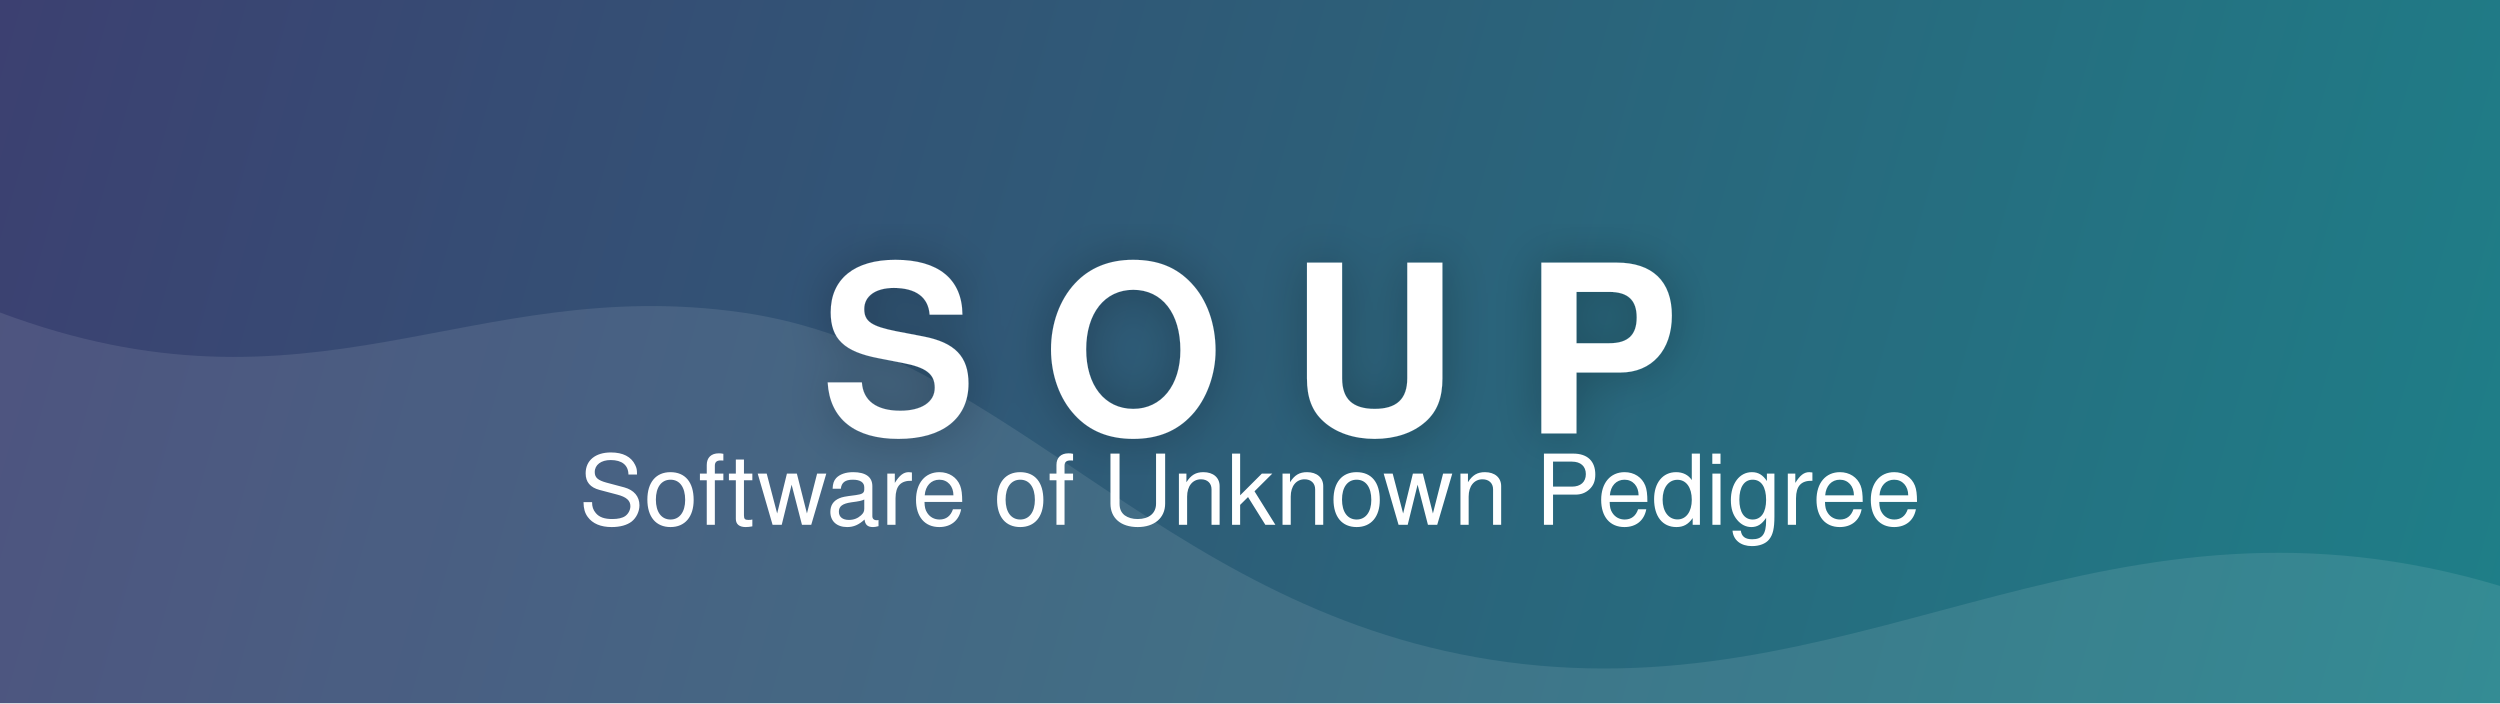
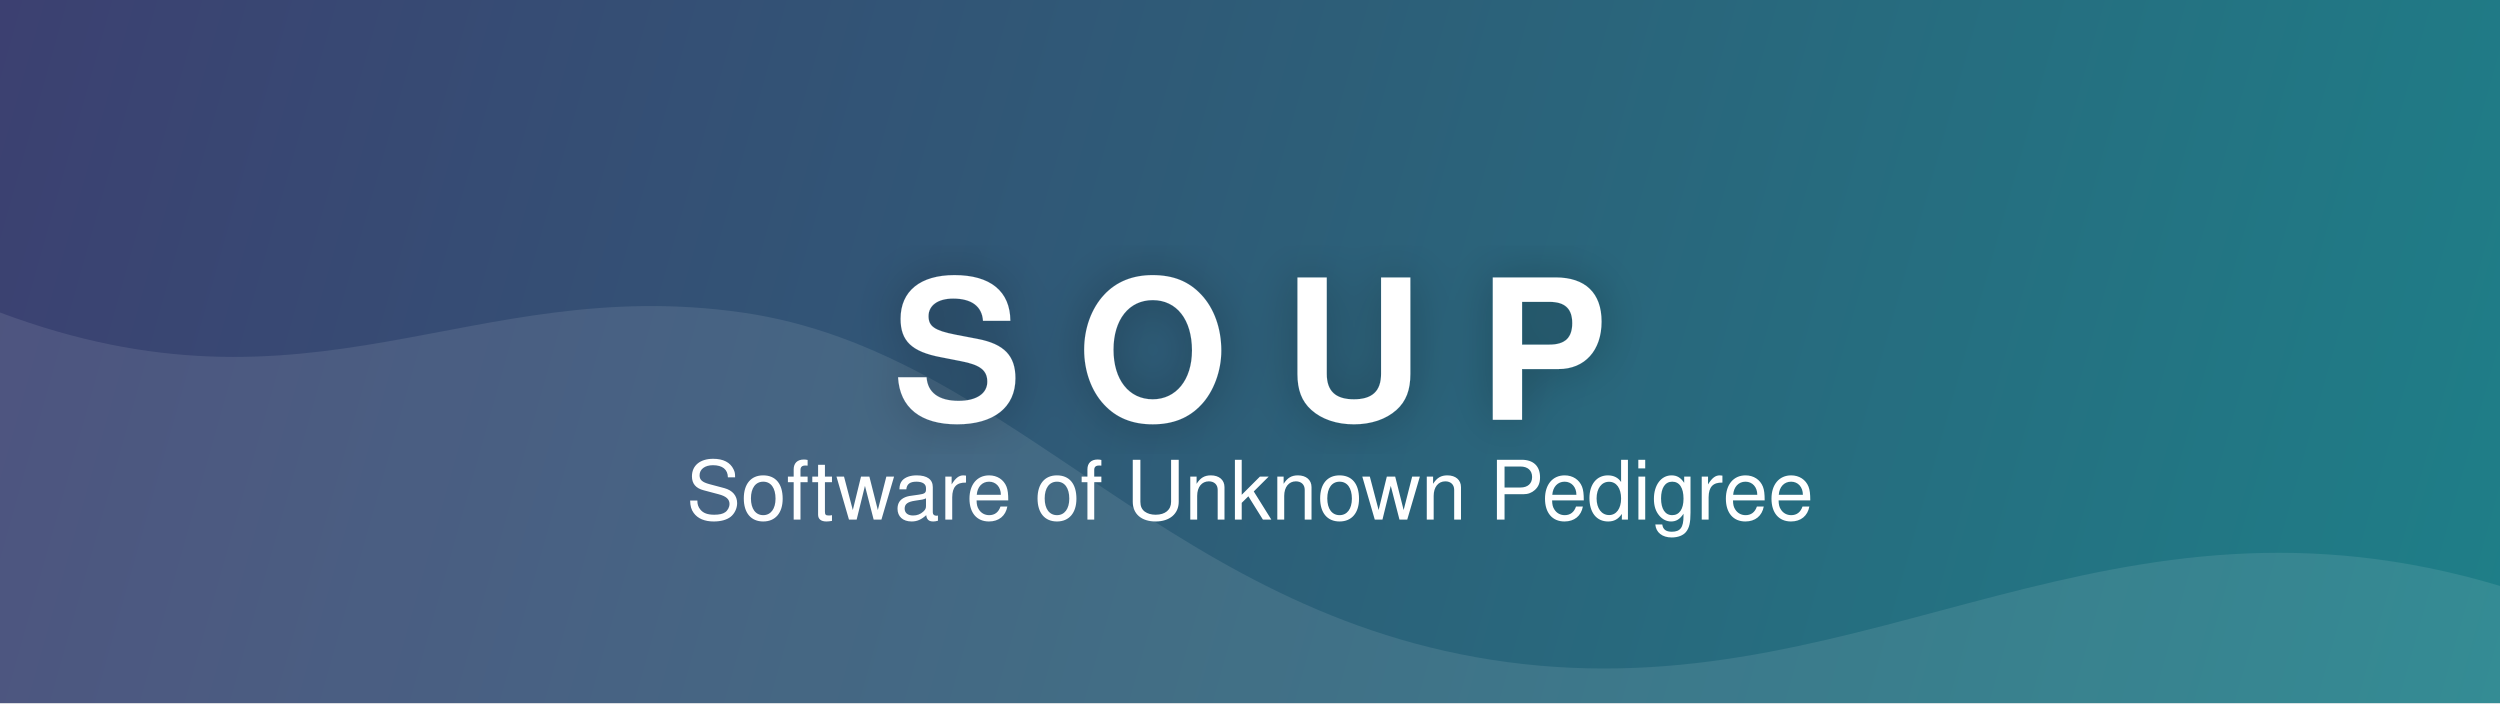
<svg xmlns="http://www.w3.org/2000/svg" width="1280" height="360" viewBox="0 0 1280 360" fill="none">
  <defs>
    <linearGradient id="bgGradient" x1="0" y1="0" x2="1280" y2="360" gradientUnits="userSpaceOnUse">
      <stop offset="0%" stop-color="#3C4071" />
      <stop offset="50%" stop-color="#2D5E78" />
      <stop offset="100%" stop-color="#1E7F88" />
    </linearGradient>
    <filter id="shadow" x="-20%" y="-20%" width="140%" height="140%">
      <feDropShadow dx="0" dy="0" stdDeviation="12" flood-color="rgba(0,0,0,0.25)" />
    </filter>
    <filter id="lightenLogoFilter" color-interpolation-filters="sRGB">
      <feComponentTransfer>
        <feFuncR type="linear" slope="1.2" />
        <feFuncG type="linear" slope="1.2" />
        <feFuncB type="linear" slope="1.2" />
      </feComponentTransfer>
    </filter>
  </defs>
  <rect width="1280" height="360" fill="url(#bgGradient)" />
  <path fill="#fff" fill-opacity="0.1" d="M0,160 C160,220 240,140 380,160             C520,180 600,320 780,340             C960,360 1080,240 1280,300             L1280,360 L0,360 Z" />
-   <text x="50%" y="50%" dominant-baseline="middle" text-anchor="middle" font-family="Helvetica, Arial, sans-serif" font-size="120" font-weight="bold" fill="#ffffff" filter="url(#shadow)">
+   <text x="50%" y="50%" dominant-baseline="middle" text-anchor="middle" font-family="Helvetica, Arial, sans-serif" font-size="100" font-weight="bold" fill="#ffffff" filter="url(#shadow)">
    S O U P
  </text>
-   <text x="50%" y="70%" dominant-baseline="middle" text-anchor="middle" font-family="Helvetica, Arial, sans-serif" font-size="50" font-weight="normal" fill="#ffffff">
+   <text x="50%" y="70%" dominant-baseline="middle" text-anchor="middle" font-family="Helvetica, Arial, sans-serif" font-size="42" font-weight="normal" fill="#ffffff">
    Software of Unknown Pedigree
  </text>
  <svg x="1170" y="285" width="100" height="100" opacity="0.8" filter="url(#lightenLogoFilter)" viewBox="0 0 106 41" clip-path="url(#roundedLogo)">
    <g fill="#fff" clip-path="url(#clip0_154_1343)">
      <path d="M8.375 39.68c0 .307-.128.56-.365.777-.237.236-.528.344-.893.344H1.794c-.346 0-.656-.108-.911-.344C.628 40.24.5 39.97.5 39.68V15.716c0-.307.128-.56.383-.777.255-.217.547-.344.911-.344h5.341c.347 0 .657.109.894.344.237.217.364.488.364.777V39.68h-.018zm0-29.136c0 .325-.128.597-.383.814a1.34 1.34 0 01-.911.325H1.794c-.346 0-.656-.108-.911-.325a1.025 1.025 0 01-.383-.814V5.715c0-.307.128-.56.383-.778.255-.217.547-.343.911-.343H7.1c.346 0 .656.108.911.343.256.217.383.489.383.778v4.829h-.018zM31.763 27.924c0-1.067-.11-2.044-.328-2.948-.22-.886-.584-1.646-1.112-2.26-.53-.616-1.24-1.104-2.133-1.466-.893-.343-2.024-.524-3.39-.524-1.368 0-2.498.18-3.392.524-.893.344-1.604.832-2.132 1.465-.529.615-.893 1.375-1.094 2.261-.2.886-.31 1.863-.31 2.948 0 1.067.11 2.062.31 2.93.2.886.565 1.646 1.094 2.279.528.633 1.24 1.14 2.133 1.5.893.362 2.023.543 3.39.543s2.498-.18 3.39-.542c.894-.362 1.605-.868 2.134-1.501.528-.633.893-1.393 1.112-2.28.218-.885.328-1.862.328-2.929zm-21.875-.199c0-2.098.273-3.96.82-5.588.547-1.628 1.422-3.003 2.607-4.124 1.203-1.103 2.734-1.953 4.612-2.532 1.877-.579 4.174-.868 6.872-.868 2.68 0 4.959.29 6.854.868 1.896.579 3.446 1.41 4.63 2.532 1.204 1.103 2.079 2.478 2.607 4.124.547 1.627.82 3.49.82 5.588 0 2.116-.273 3.997-.82 5.625-.547 1.627-1.422 3.002-2.607 4.123-1.203 1.103-2.734 1.953-4.63 2.532-1.895.579-4.174.868-6.854.868-2.698 0-4.995-.29-6.872-.868-1.878-.579-3.427-1.41-4.612-2.532-1.203-1.103-2.078-2.477-2.607-4.123-.547-1.61-.82-3.49-.82-5.625zM56.828 14.487c1.968 0 3.554.253 4.776.76 1.203.506 2.15 1.229 2.825 2.17.675.94 1.13 2.061 1.367 3.381.237 1.32.365 2.786.365 4.377V39.734c0 .307-.127.56-.365.796a1.274 1.274 0 01-.893.343h-4.648c-.347 0-.656-.108-.893-.343a1.056 1.056 0 01-.365-.796V26.586c0-.778-.036-1.501-.127-2.17-.092-.67-.292-1.248-.602-1.719-.31-.47-.784-.85-1.422-1.12-.638-.272-1.495-.417-2.57-.417-1.258 0-2.26.145-3.026.416s-1.35.67-1.769 1.176c-.419.506-.692 1.121-.838 1.808-.146.706-.2 1.465-.2 2.315v12.877c0 .308-.128.56-.365.796a1.275 1.275 0 01-.893.343H42.48c-.346 0-.656-.108-.893-.343a1.056 1.056 0 01-.364-.796V15.5c.054-.27.2-.506.437-.687.237-.18.51-.29.82-.29h4.704c.346 0 .656.11.893.326.237.217.364.47.364.796v1.574c.328-.38.638-.724.912-1.068.273-.343.693-.614 1.221-.868.547-.235 1.294-.434 2.26-.578.93-.145 2.261-.217 3.993-.217zM87.927 16.657c0-.579-.11-1.085-.31-1.556-.2-.452-.529-.85-1.003-1.175-.474-.326-1.112-.579-1.914-.76-.802-.18-1.823-.253-3.026-.253-1.203 0-2.206.09-3.008.253-.802.181-1.44.434-1.914.76-.474.325-.82.723-1.002 1.175a4.152 4.152 0 00-.292 1.556c0 .597.091 1.121.292 1.591.182.452.528.868 1.002 1.194.474.343 1.112.597 1.914.76.802.18 1.805.27 3.008.27 1.221 0 2.224-.09 3.026-.27.802-.181 1.44-.435 1.914-.76.474-.344.802-.742 1.003-1.194.219-.47.31-.994.31-1.591zm.911 13.926c0-.778-.127-1.465-.383-2.062-.255-.597-.656-1.103-1.221-1.537-.565-.416-1.312-.742-2.224-.977-.911-.217-2.023-.344-3.336-.344-1.312 0-2.424.109-3.318.344-.893.217-1.622.56-2.169.977-.547.434-.948.94-1.185 1.537-.237.597-.364 1.284-.364 2.062 0 .741.127 1.428.364 2.043.237.615.638 1.122 1.185 1.556.547.416 1.276.741 2.17.976.893.217 2.005.344 3.317.344 2.625 0 4.466-.434 5.542-1.302 1.094-.905 1.622-2.098 1.622-3.617zm-21.2.56c0-.94.09-1.863.255-2.767a8.494 8.494 0 01.857-2.478 7.294 7.294 0 011.604-1.989c.674-.579 1.513-1.03 2.516-1.338-.857-.326-1.55-.724-2.097-1.212a5.6 5.6 0 01-1.877-3.509c-.11-.669-.146-1.392-.146-2.134 0-1.067.182-2.116.547-3.11.364-.995 1.02-1.881 1.987-2.659.966-.778 2.278-1.393 3.955-1.827 1.677-.452 3.828-.669 6.453-.669 2.644 0 4.813.235 6.49.687 1.677.47 2.99 1.067 3.956 1.827.966.76 1.622 1.646 1.987 2.64.364.995.546 2.026.546 3.111 0 .742-.054 1.465-.164 2.153a6.878 6.878 0 01-.62 1.935c-.31.596-.728 1.139-1.257 1.61-.547.47-1.24.867-2.096 1.157 1.039.325 1.895.777 2.57 1.338a7.165 7.165 0 011.64 1.99c.42.741.711 1.573.876 2.477.163.904.236 1.827.236 2.767 0 1.357-.236 2.623-.71 3.798-.475 1.194-1.24 2.225-2.352 3.13-1.094.903-2.552 1.609-4.375 2.115-1.805.507-4.065.76-6.745.76-2.68 0-4.904-.253-6.708-.76-1.787-.506-3.227-1.212-4.32-2.116-1.094-.904-1.86-1.935-2.334-3.129a10.96 10.96 0 01-.674-3.798zM105.318 3.762c.091.09.146.217.146.38v2.206a.582.582 0 01-.146.38.457.457 0 01-.328.145h-3.336v3.146a.41.41 0 01-.164.326.59.59 0 01-.383.145h-2.224a.59.59 0 01-.383-.145.41.41 0 01-.164-.326V6.854H95a.458.458 0 01-.328-.144.547.547 0 01-.146-.38V4.124c0-.145.055-.272.146-.38A.397.397 0 0195 3.599h3.336V.47A.41.41 0 0198.5.145.591.591 0 0198.883 0h2.224a.59.59 0 01.383.145.41.41 0 01.164.325v3.147h3.336c.109-.018.219.036.328.145z" />
    </g>
    <defs>
      <clipPath id="clip0_154_1343">
        <path fill="#fff" d="M0 0H105V41H0z" transform="translate(.5)" />
      </clipPath>
    </defs>
  </svg>
</svg>
